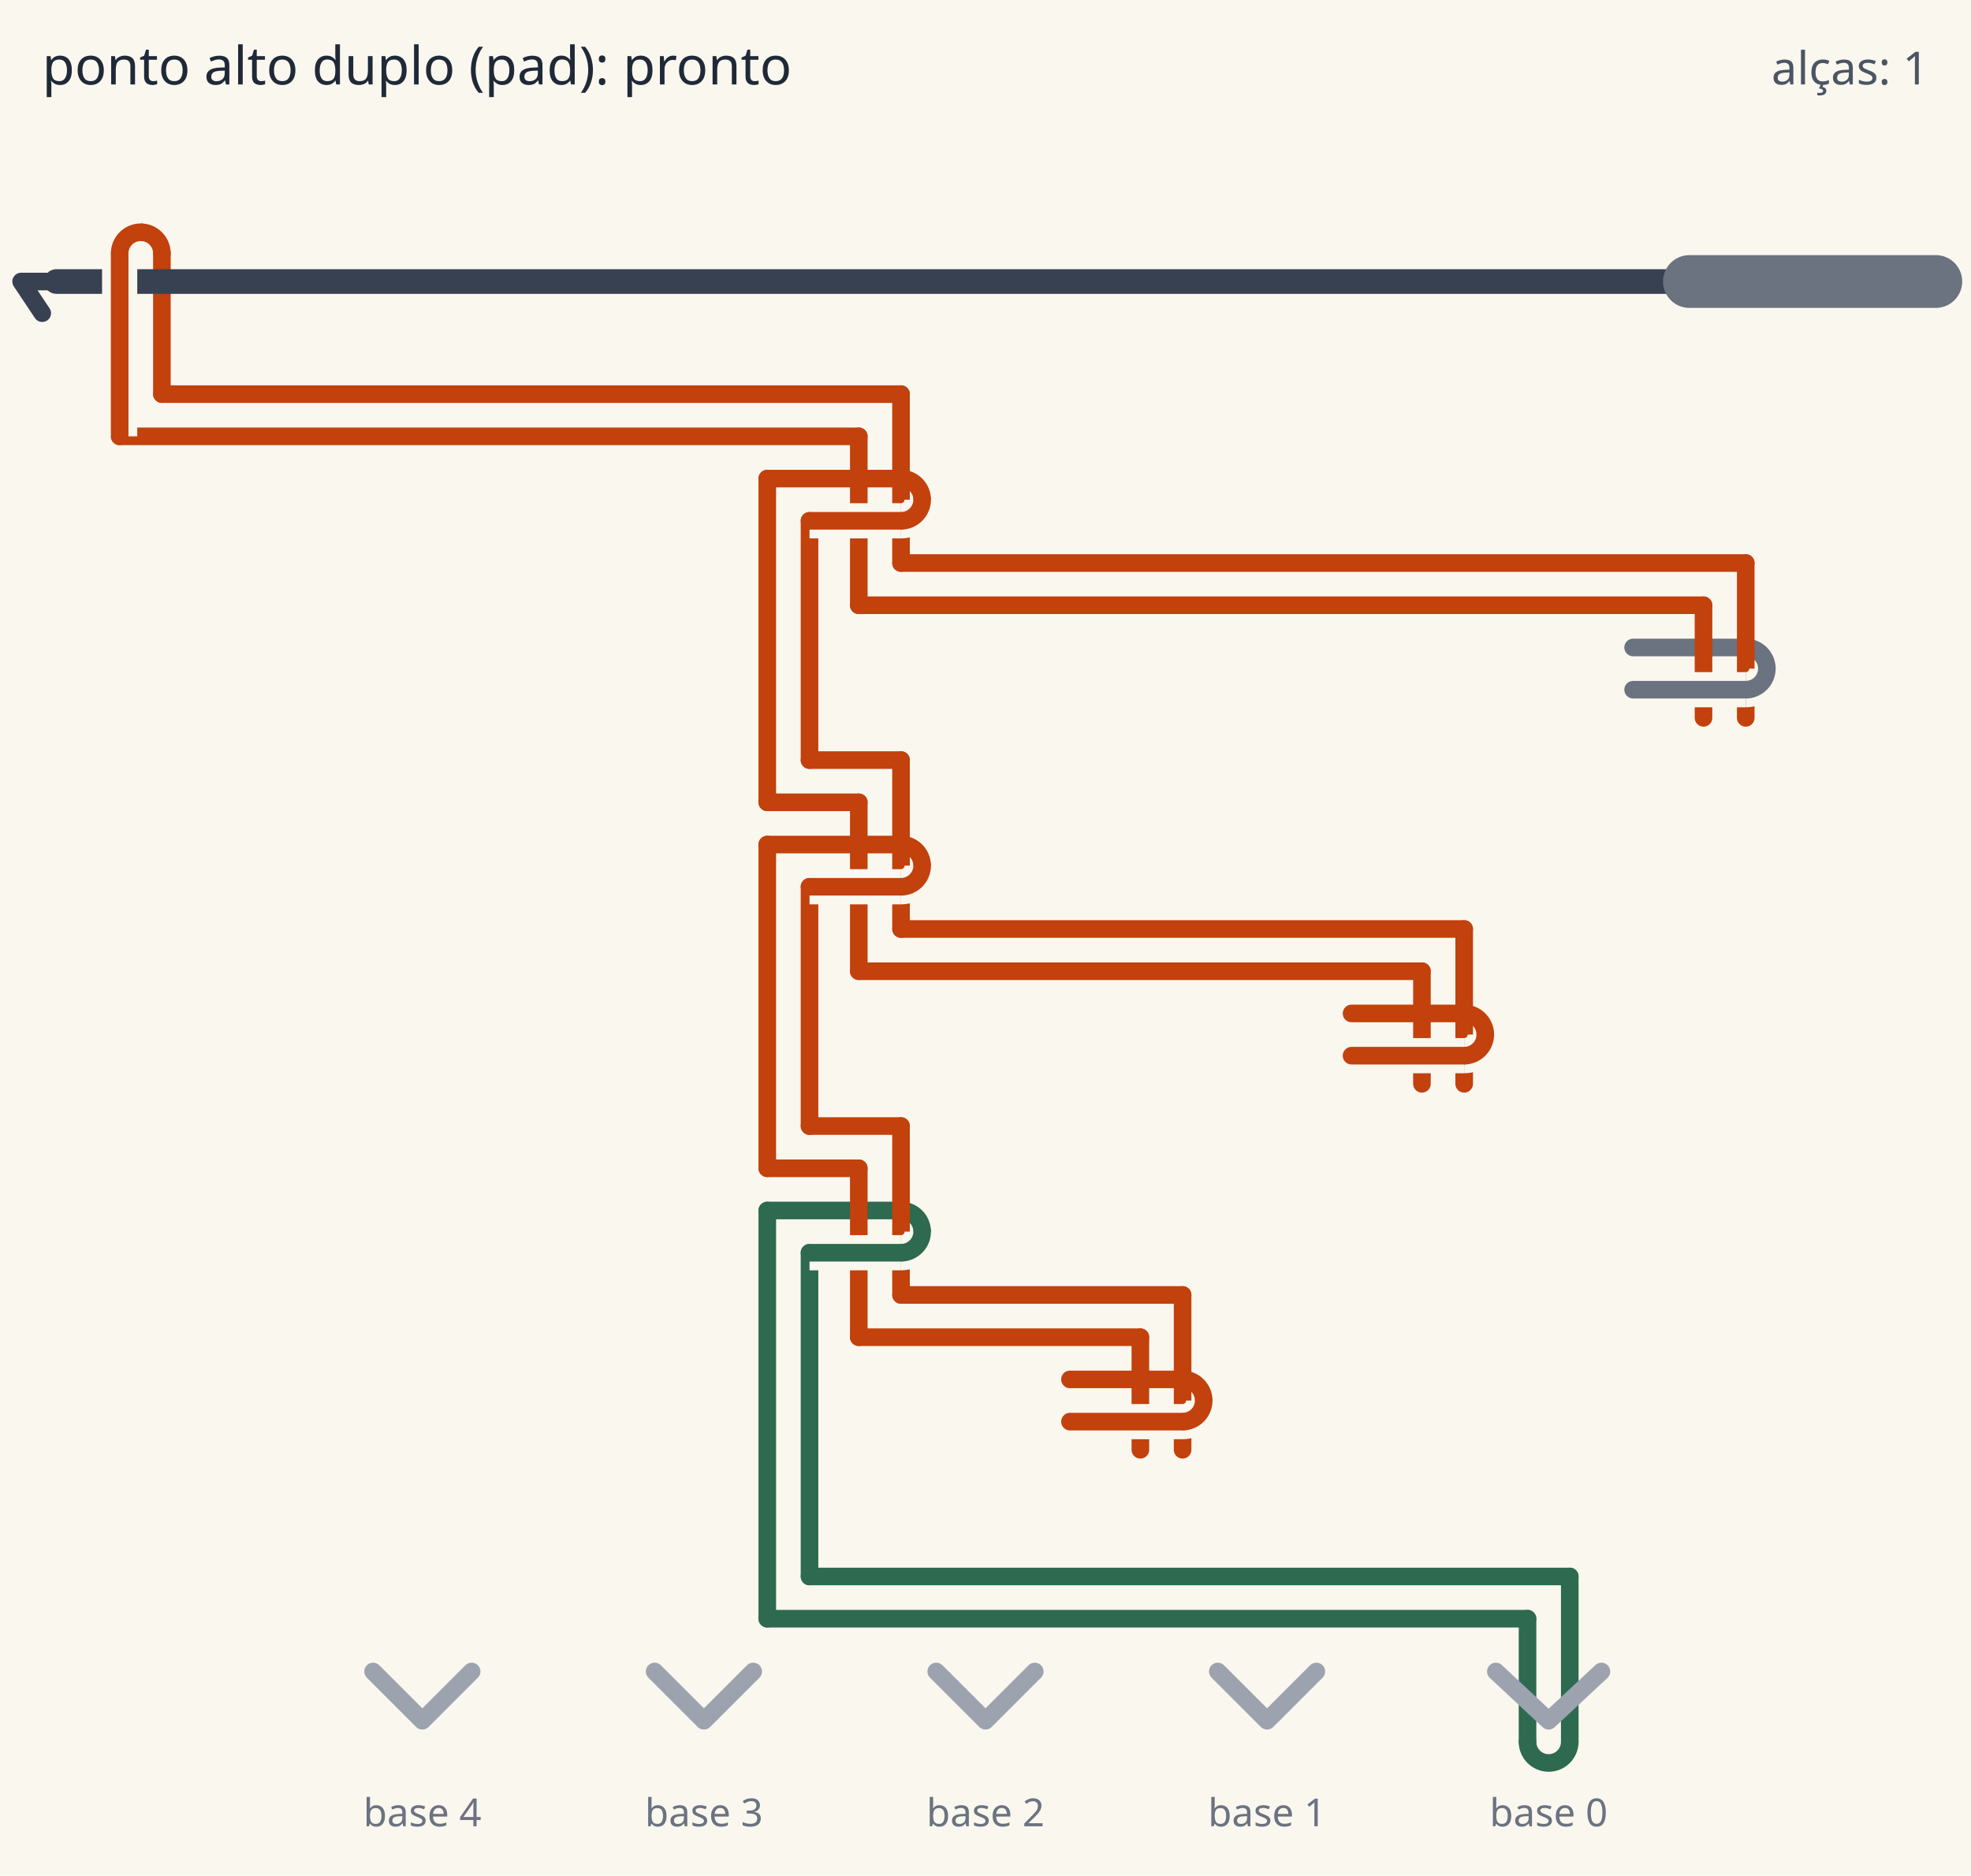
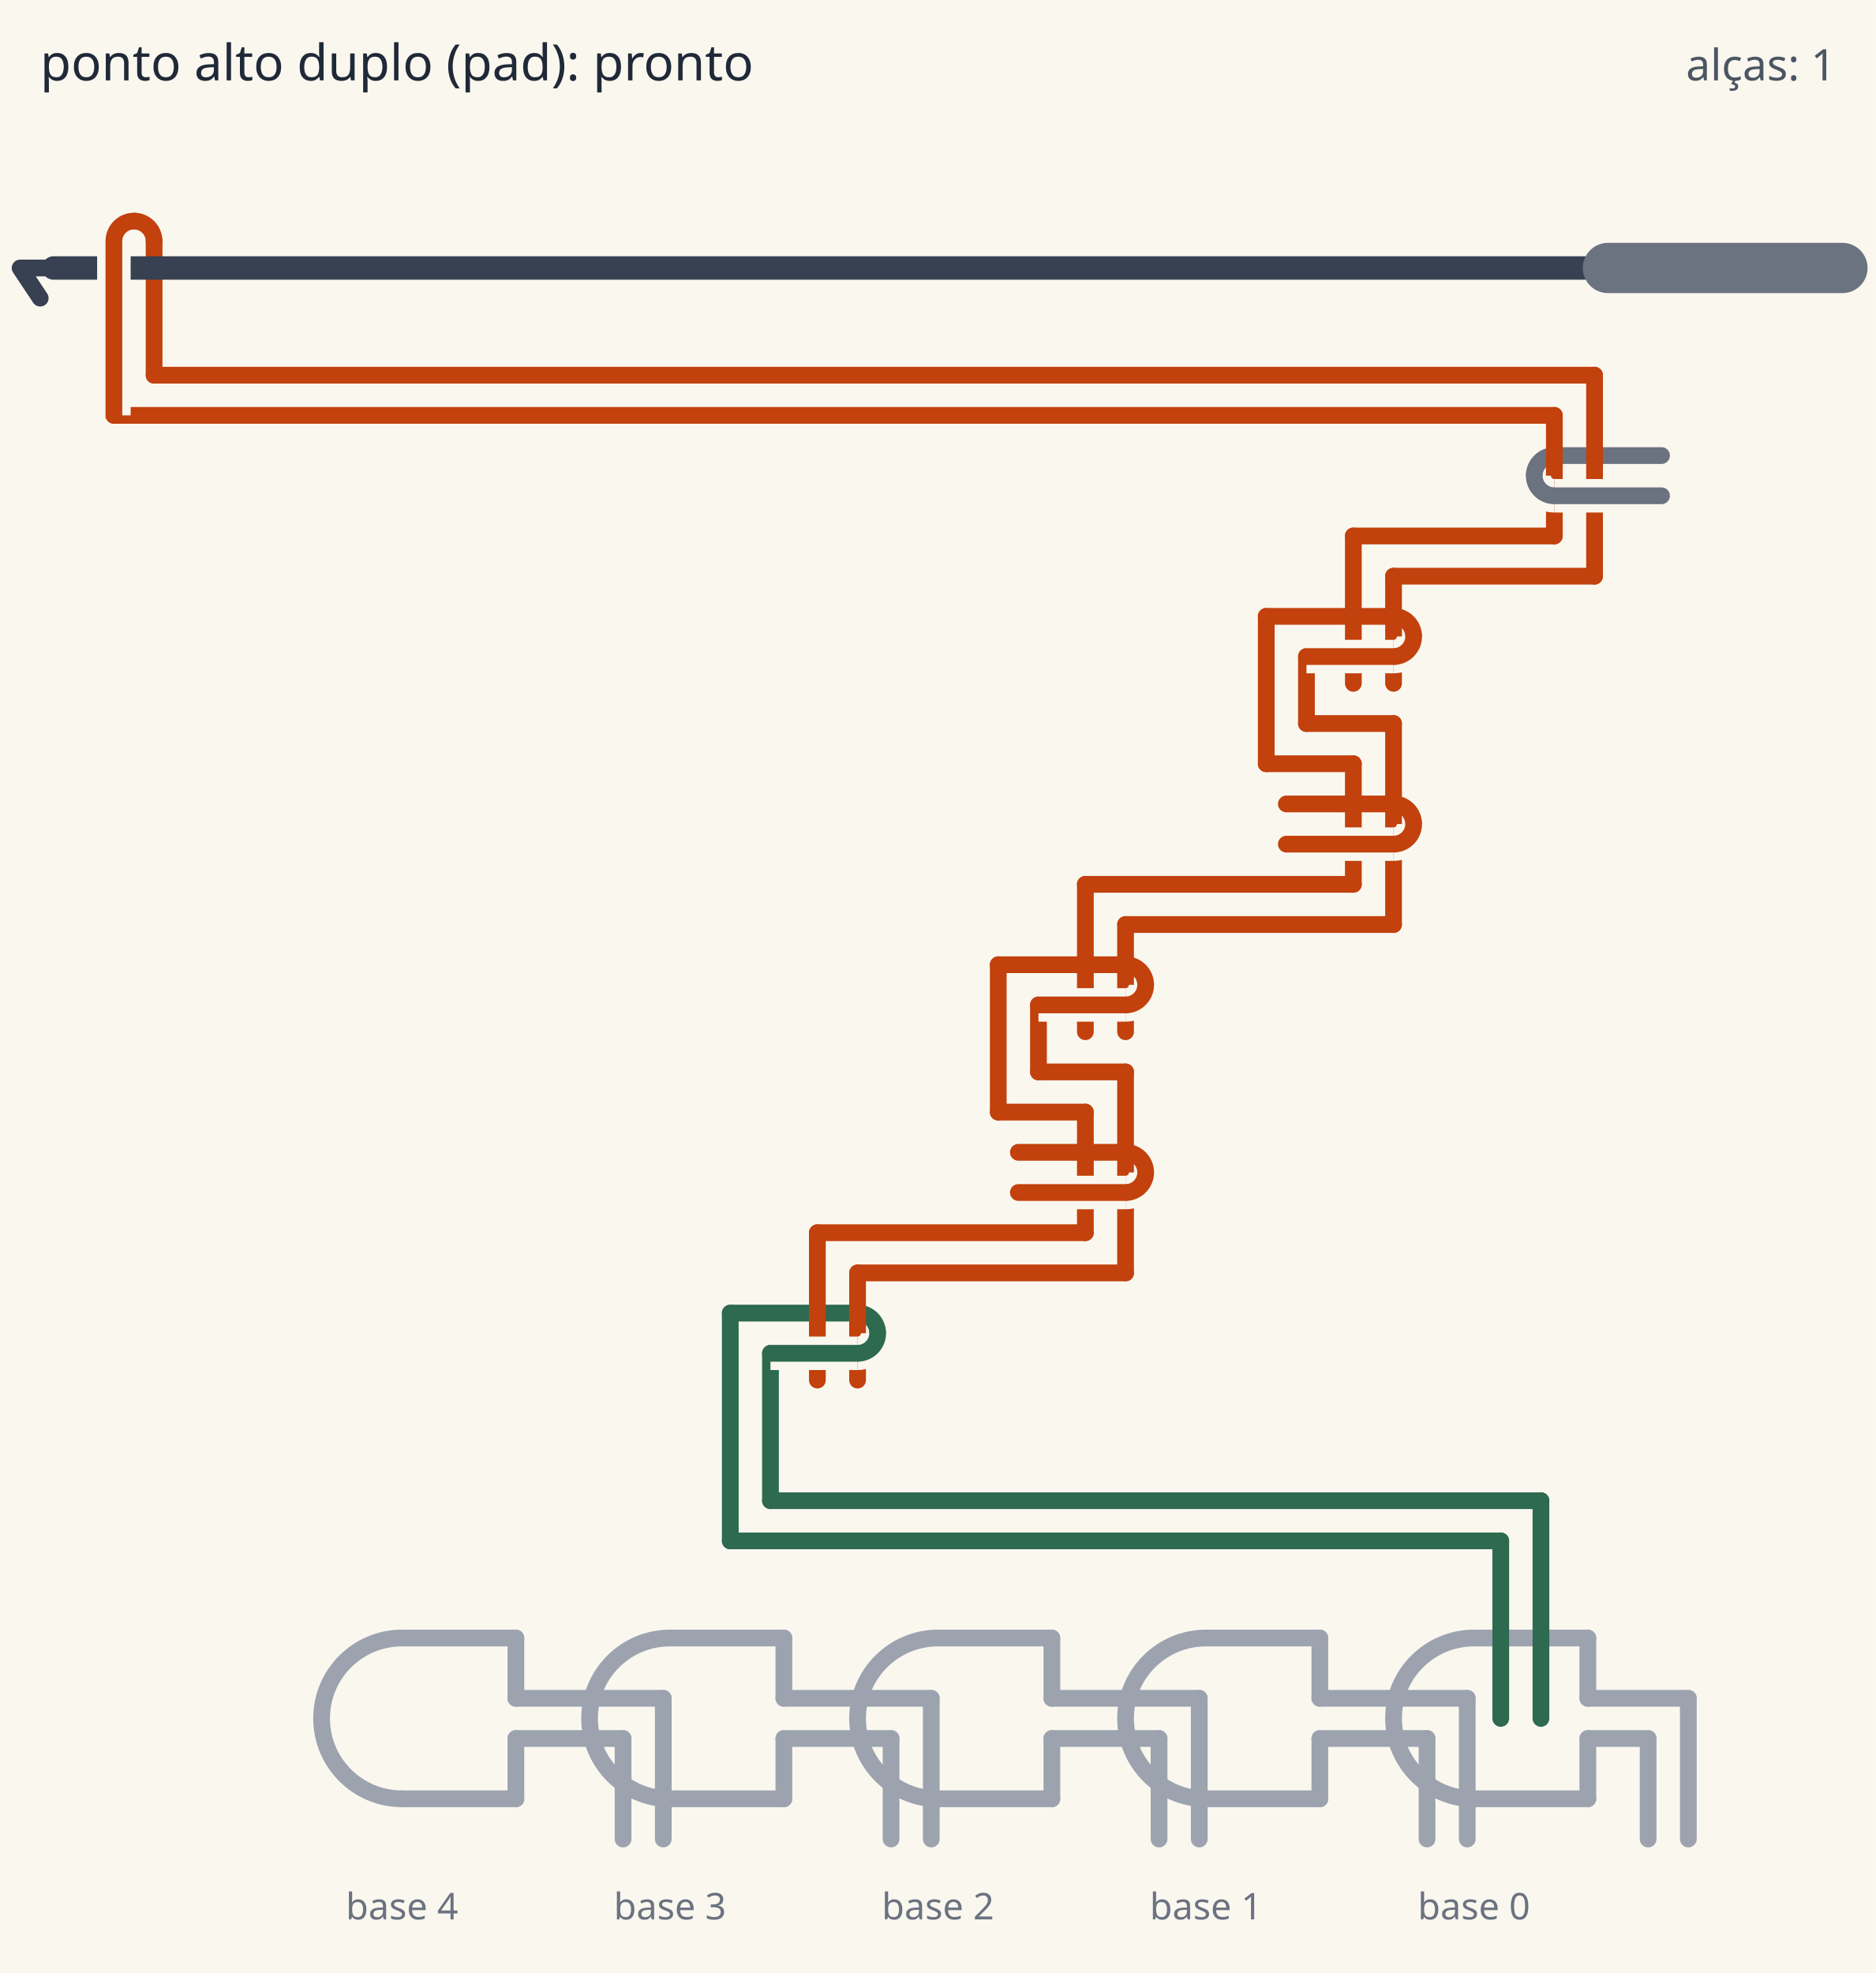
- <svg xmlns="http://www.w3.org/2000/svg" viewBox="0 0 560.0 533.0" width="560.0" height="533.0" font-family="sans-serif">
+ <svg xmlns="http://www.w3.org/2000/svg" viewBox="0 0 560.0 589.0" width="560.0" height="589.0" font-family="sans-serif">
  <rect width="100%" height="100%" fill="#faf7ef" />
  <text x="12" y="24" font-size="15" fill="#1f2937">ponto alto duplo (pad): pronto</text>
  <text x="548.0" y="24" font-size="13" text-anchor="end" fill="#4b5563">alças: 1</text>
-   <text x="440.0" y="519.0" font-size="11" text-anchor="middle" fill="#6b7280">base 0</text>
-   <text x="360.0" y="519.0" font-size="11" text-anchor="middle" fill="#6b7280">base 1</text>
-   <text x="280.0" y="519.0" font-size="11" text-anchor="middle" fill="#6b7280">base 2</text>
-   <text x="200.0" y="519.0" font-size="11" text-anchor="middle" fill="#6b7280">base 3</text>
-   <text x="120.0" y="519.0" font-size="11" text-anchor="middle" fill="#6b7280">base 4</text>
-   <path data-bend="0" data-side="back" d="M 496.0 184.0 A 6 6 0 0 1 502.0 190.0" fill="none" stroke="#6b7280" stroke-width="5" stroke-linecap="round" />
-   <line data-pair="0" data-side="back" data-seg="0" data-loop="0" data-kind="initial" data-on-hook="0" data-part="back" data-cx="496.0" data-cy="190.0" data-hx="483.0" data-hw="19.0" x1="496.0" y1="184.0" x2="464.0" y2="184.0" stroke="#6b7280" stroke-width="5" stroke-linecap="round" />
-   <path data-bend="1" data-side="back" d="M 416.0 288.0 A 6 6 0 0 1 422.0 294.0" fill="none" stroke="#c2410c" stroke-width="5" stroke-linecap="round" />
-   <line data-pair="1" data-side="back" data-seg="0" data-loop="1" data-kind="yo" data-on-hook="0" data-part="back" data-cx="416.0" data-cy="294.0" data-hx="403.0" data-hw="19.0" x1="416.0" y1="288.0" x2="384.0" y2="288.0" stroke="#c2410c" stroke-width="5" stroke-linecap="round" />
-   <path data-bend="2" data-side="back" d="M 336.0 392.0 A 6 6 0 0 1 342.0 398.0" fill="none" stroke="#c2410c" stroke-width="5" stroke-linecap="round" />
-   <line data-pair="2" data-side="back" data-seg="0" data-loop="2" data-kind="yo" data-on-hook="0" data-part="back" data-cx="336.0" data-cy="398.0" data-hx="323.0" data-hw="19.0" x1="336.0" y1="392.0" x2="304.0" y2="392.0" stroke="#c2410c" stroke-width="5" stroke-linecap="round" />
-   <path data-bend="3" data-side="back" d="M 256.0 344.0 A 6 6 0 0 1 262.0 350.0" fill="none" stroke="#2d6a4f" stroke-width="5" stroke-linecap="round" />
-   <line data-pair="3" data-side="back" data-seg="0" data-loop="3" data-kind="pulled" data-on-hook="0" data-part="back" data-cx="256.0" data-cy="350.0" data-hx="243.0" data-hw="19.0" x1="256.0" y1="344.0" x2="218.0" y2="344.0" stroke="#2d6a4f" stroke-width="5" stroke-linecap="round" />
-   <path data-bend="4" data-side="back" d="M 256.0 240.0 A 6 6 0 0 1 262.0 246.0" fill="none" stroke="#c2410c" stroke-width="5" stroke-linecap="round" />
-   <line data-pair="4" data-side="back" data-seg="0" data-loop="4" data-kind="yo" data-on-hook="0" data-part="back" data-cx="256.0" data-cy="246.0" data-hx="243.0" data-hw="19.0" x1="256.0" y1="240.0" x2="218.0" y2="240.0" stroke="#c2410c" stroke-width="5" stroke-linecap="round" />
-   <path data-bend="5" data-side="back" d="M 256.0 136.0 A 6 6 0 0 1 262.0 142.0" fill="none" stroke="#c2410c" stroke-width="5" stroke-linecap="round" />
-   <line data-pair="5" data-side="back" data-seg="0" data-loop="5" data-kind="yo" data-on-hook="0" data-part="back" data-cx="256.0" data-cy="142.0" data-hx="243.0" data-hw="19.0" x1="256.0" y1="136.0" x2="218.0" y2="136.0" stroke="#c2410c" stroke-width="5" stroke-linecap="round" />
+   <text x="440.0" y="573.0" font-size="11" text-anchor="middle" fill="#6b7280">base 0</text>
+   <text x="360.0" y="573.0" font-size="11" text-anchor="middle" fill="#6b7280">base 1</text>
+   <text x="280.0" y="573.0" font-size="11" text-anchor="middle" fill="#6b7280">base 2</text>
+   <text x="200.0" y="573.0" font-size="11" text-anchor="middle" fill="#6b7280">base 3</text>
+   <text x="120.0" y="573.0" font-size="11" text-anchor="middle" fill="#6b7280">base 4</text>
+   <path data-bend="0" data-side="back" d="M 464.0 136.0 A 6 6 0 0 0 458.0 142.0" fill="none" stroke="#6b7280" stroke-width="5" stroke-linecap="round" />
+   <line data-pair="0" data-side="back" data-seg="0" data-loop="0" data-kind="initial" data-on-hook="0" data-part="back" data-cx="464.0" data-cy="142.0" data-hx="477.0" data-hw="19.0" x1="464.0" y1="136.0" x2="496.0" y2="136.0" stroke="#6b7280" stroke-width="5" stroke-linecap="round" />
+   <path data-bend="1" data-side="back" d="M 416.0 240.0 A 6 6 0 0 1 422.0 246.0" fill="none" stroke="#c2410c" stroke-width="5" stroke-linecap="round" />
+   <line data-pair="1" data-side="back" data-seg="0" data-loop="1" data-kind="yo" data-on-hook="0" data-part="back" data-cx="416.0" data-cy="246.0" data-hx="403.0" data-hw="19.0" x1="416.0" y1="240.0" x2="384.0" y2="240.0" stroke="#c2410c" stroke-width="5" stroke-linecap="round" />
+   <path data-bend="2" data-side="back" d="M 336.0 344.0 A 6 6 0 0 1 342.0 350.0" fill="none" stroke="#c2410c" stroke-width="5" stroke-linecap="round" />
+   <line data-pair="2" data-side="back" data-seg="0" data-loop="2" data-kind="yo" data-on-hook="0" data-part="back" data-cx="336.0" data-cy="350.0" data-hx="323.0" data-hw="19.0" x1="336.0" y1="344.0" x2="304.0" y2="344.0" stroke="#c2410c" stroke-width="5" stroke-linecap="round" />
+   <path data-bend="3" data-side="back" d="M 256.0 392.0 A 6 6 0 0 1 262.0 398.0" fill="none" stroke="#2d6a4f" stroke-width="5" stroke-linecap="round" />
+   <line data-pair="3" data-side="back" data-seg="0" data-loop="3" data-kind="pulled" data-on-hook="0" data-part="back" data-cx="256.0" data-cy="398.0" data-hx="243.0" data-hw="19.0" x1="256.0" y1="392.0" x2="218.0" y2="392.0" stroke="#2d6a4f" stroke-width="5" stroke-linecap="round" />
+   <path data-bend="4" data-side="back" d="M 336.0 288.0 A 6 6 0 0 1 342.0 294.0" fill="none" stroke="#c2410c" stroke-width="5" stroke-linecap="round" />
+   <line data-pair="4" data-side="back" data-seg="0" data-loop="4" data-kind="yo" data-on-hook="0" data-part="back" data-cx="336.0" data-cy="294.0" data-hx="323.0" data-hw="19.0" x1="336.0" y1="288.0" x2="298.0" y2="288.0" stroke="#c2410c" stroke-width="5" stroke-linecap="round" />
+   <path data-bend="5" data-side="back" d="M 416.0 184.0 A 6 6 0 0 1 422.0 190.0" fill="none" stroke="#c2410c" stroke-width="5" stroke-linecap="round" />
+   <line data-pair="5" data-side="back" data-seg="0" data-loop="5" data-kind="yo" data-on-hook="0" data-part="back" data-cx="416.0" data-cy="190.0" data-hx="403.0" data-hw="19.0" x1="416.0" y1="184.0" x2="378.0" y2="184.0" stroke="#c2410c" stroke-width="5" stroke-linecap="round" />
  <path data-bend="6" data-side="back" d="M 46.0 72 A 6 6 0 0 0 40.0 66" fill="none" stroke="#c2410c" stroke-width="5" stroke-linecap="round" />
  <line data-pair="6" data-side="back" data-seg="0" data-strand="6" data-draw="3" data-loop="6" data-kind="yo" data-on-hook="1" data-part="back" data-cx="40.0" data-cy="80" x1="46.0" y1="72.0" x2="46.0" y2="112.0" stroke="#c2410c" stroke-width="5" stroke-linecap="round" />
  <line data-hook="1" x1="544.0" y1="80" x2="16.0" y2="80" stroke="#374151" stroke-width="7" stroke-linecap="round" />
  <line data-hook-handle="1" x1="550.0" y1="80" x2="480.0" y2="80" stroke="#6b7280" stroke-width="15" stroke-linecap="round" />
  <path data-hook-tip="1" d="M 18.0 80 L 6.0 80 L 12.0 89" fill="none" stroke="#374151" stroke-width="5" stroke-linecap="round" stroke-linejoin="round" />
-   <line data-pair="3" data-side="back" data-seg="1" data-leg="3" data-base="0" x1="218.0" y1="344.0" x2="218.0" y2="460.0" stroke="#2d6a4f" stroke-width="5" stroke-linecap="round" />
-   <line data-pair="3" data-side="back" data-seg="2" data-leg="3" data-base="0" x1="218.0" y1="460.0" x2="434.0" y2="460.0" stroke="#2d6a4f" stroke-width="5" stroke-linecap="round" />
-   <line data-pair="3" data-side="back" data-seg="3" data-leg="3" data-base="0" x1="434.0" y1="460.0" x2="434.0" y2="495.0" stroke="#2d6a4f" stroke-width="5" stroke-linecap="round" />
-   <line data-pair="3" data-side="front" data-seg="1" data-leg="3" data-base="0" x1="230.0" y1="356.0" x2="230.0" y2="448.0" stroke="#2d6a4f" stroke-width="5" stroke-linecap="round" />
-   <line data-pair="3" data-side="front" data-seg="2" data-leg="3" data-base="0" x1="230.0" y1="448.0" x2="446.0" y2="448.0" stroke="#2d6a4f" stroke-width="5" stroke-linecap="round" />
-   <line data-pair="3" data-side="front" data-seg="3" data-leg="3" data-base="0" x1="446.0" y1="448.0" x2="446.0" y2="495.0" stroke="#2d6a4f" stroke-width="5" stroke-linecap="round" />
-   <line data-pair="4" data-side="back" data-seg="1" data-strand="4" data-draw="1" x1="218.0" y1="240.0" x2="218.0" y2="332.0" stroke="#c2410c" stroke-width="5" stroke-linecap="round" />
-   <line data-pair="4" data-side="back" data-seg="2" data-strand="4" data-draw="1" x1="218.0" y1="332.0" x2="244.0" y2="332.0" stroke="#c2410c" stroke-width="5" stroke-linecap="round" />
-   <line data-pair="4" data-side="back" data-seg="3" data-strand="4" data-draw="1" data-through="3" x1="244.0" y1="332.0" x2="244.0" y2="380.0" stroke="#c2410c" stroke-width="5" stroke-linecap="round" />
-   <line data-pair="4" data-side="back" data-seg="4" data-strand="4" data-draw="1" x1="244.0" y1="380.0" x2="324.0" y2="380.0" stroke="#c2410c" stroke-width="5" stroke-linecap="round" />
-   <line data-pair="4" data-side="back" data-seg="5" data-strand="4" data-draw="1" data-through="2" x1="324.0" y1="380.0" x2="324.0" y2="412.0" stroke="#c2410c" stroke-width="5" stroke-linecap="round" />
-   <line data-pair="4" data-side="front" data-seg="1" data-strand="4" data-draw="1" x1="230.0" y1="252.0" x2="230.0" y2="320.0" stroke="#c2410c" stroke-width="5" stroke-linecap="round" />
-   <line data-pair="4" data-side="front" data-seg="2" data-strand="4" data-draw="1" x1="230.0" y1="320.0" x2="256.0" y2="320.0" stroke="#c2410c" stroke-width="5" stroke-linecap="round" />
-   <line data-pair="4" data-side="front" data-seg="3" data-strand="4" data-draw="1" data-through="3" x1="256.0" y1="320.0" x2="256.0" y2="368.0" stroke="#c2410c" stroke-width="5" stroke-linecap="round" />
-   <line data-pair="4" data-side="front" data-seg="4" data-strand="4" data-draw="1" x1="256.0" y1="368.0" x2="336.0" y2="368.0" stroke="#c2410c" stroke-width="5" stroke-linecap="round" />
-   <line data-pair="4" data-side="front" data-seg="5" data-strand="4" data-draw="1" data-through="2" x1="336.0" y1="368.0" x2="336.0" y2="412.0" stroke="#c2410c" stroke-width="5" stroke-linecap="round" />
-   <line data-pair="5" data-side="back" data-seg="1" data-strand="5" data-draw="2" x1="218.0" y1="136.0" x2="218.0" y2="228.0" stroke="#c2410c" stroke-width="5" stroke-linecap="round" />
-   <line data-pair="5" data-side="back" data-seg="2" data-strand="5" data-draw="2" x1="218.0" y1="228.0" x2="244.0" y2="228.0" stroke="#c2410c" stroke-width="5" stroke-linecap="round" />
-   <line data-pair="5" data-side="back" data-seg="3" data-strand="5" data-draw="2" data-through="4" x1="244.0" y1="228.0" x2="244.0" y2="276.0" stroke="#c2410c" stroke-width="5" stroke-linecap="round" />
-   <line data-pair="5" data-side="back" data-seg="4" data-strand="5" data-draw="2" x1="244.0" y1="276.0" x2="404.0" y2="276.0" stroke="#c2410c" stroke-width="5" stroke-linecap="round" />
-   <line data-pair="5" data-side="back" data-seg="5" data-strand="5" data-draw="2" data-through="1" x1="404.0" y1="276.0" x2="404.0" y2="308.0" stroke="#c2410c" stroke-width="5" stroke-linecap="round" />
-   <line data-pair="5" data-side="front" data-seg="1" data-strand="5" data-draw="2" x1="230.0" y1="148.0" x2="230.0" y2="216.0" stroke="#c2410c" stroke-width="5" stroke-linecap="round" />
-   <line data-pair="5" data-side="front" data-seg="2" data-strand="5" data-draw="2" x1="230.0" y1="216.0" x2="256.0" y2="216.0" stroke="#c2410c" stroke-width="5" stroke-linecap="round" />
-   <line data-pair="5" data-side="front" data-seg="3" data-strand="5" data-draw="2" data-through="4" x1="256.0" y1="216.0" x2="256.0" y2="264.0" stroke="#c2410c" stroke-width="5" stroke-linecap="round" />
-   <line data-pair="5" data-side="front" data-seg="4" data-strand="5" data-draw="2" x1="256.0" y1="264.0" x2="416.0" y2="264.0" stroke="#c2410c" stroke-width="5" stroke-linecap="round" />
-   <line data-pair="5" data-side="front" data-seg="5" data-strand="5" data-draw="2" data-through="1" x1="416.0" y1="264.0" x2="416.0" y2="308.0" stroke="#c2410c" stroke-width="5" stroke-linecap="round" />
-   <line data-pair="6" data-side="back" data-seg="1" data-strand="6" data-draw="3" x1="46.0" y1="112.0" x2="256.0" y2="112.0" stroke="#c2410c" stroke-width="5" stroke-linecap="round" />
-   <line data-pair="6" data-side="back" data-seg="2" data-strand="6" data-draw="3" data-through="5" x1="256.0" y1="112.0" x2="256.0" y2="160.0" stroke="#c2410c" stroke-width="5" stroke-linecap="round" />
-   <line data-pair="6" data-side="back" data-seg="3" data-strand="6" data-draw="3" x1="256.0" y1="160.0" x2="496.0" y2="160.0" stroke="#c2410c" stroke-width="5" stroke-linecap="round" />
-   <line data-pair="6" data-side="back" data-seg="4" data-strand="6" data-draw="3" data-through="0" x1="496.0" y1="160.0" x2="496.0" y2="204.0" stroke="#c2410c" stroke-width="5" stroke-linecap="round" />
-   <line data-pair="6" data-side="front" data-seg="1" data-strand="6" data-draw="3" x1="34.0" y1="124.0" x2="244.0" y2="124.0" stroke="#c2410c" stroke-width="5" stroke-linecap="round" />
-   <line data-pair="6" data-side="front" data-seg="2" data-strand="6" data-draw="3" data-through="5" x1="244.0" y1="124.0" x2="244.0" y2="172.0" stroke="#c2410c" stroke-width="5" stroke-linecap="round" />
-   <line data-pair="6" data-side="front" data-seg="3" data-strand="6" data-draw="3" x1="244.0" y1="172.0" x2="484.0" y2="172.0" stroke="#c2410c" stroke-width="5" stroke-linecap="round" />
-   <line data-pair="6" data-side="front" data-seg="4" data-strand="6" data-draw="3" data-through="0" x1="484.0" y1="172.0" x2="484.0" y2="204.0" stroke="#c2410c" stroke-width="5" stroke-linecap="round" />
-   <path data-leg-curve="3" data-base="0" d="M 446.0 495.0 A 6 6 0 0 1 434.0 495.0" fill="none" stroke="#2d6a4f" stroke-width="5" stroke-linecap="round" />
-   <path data-base-top="0" data-cx="440.0" data-hw="15.0" d="M 425.0 475.0 L 440.0 489.0 L 455.0 475.0" fill="none" stroke="#9ca3af" stroke-width="5" stroke-linecap="round" stroke-linejoin="round" />
-   <path data-base-top="1" data-cx="360.0" data-hw="14.0" d="M 346.0 475.0 L 360.0 489.0 L 374.0 475.0" fill="none" stroke="#9ca3af" stroke-width="5" stroke-linecap="round" stroke-linejoin="round" />
-   <path data-base-top="2" data-cx="280.0" data-hw="14.0" d="M 266.0 475.0 L 280.0 489.0 L 294.0 475.0" fill="none" stroke="#9ca3af" stroke-width="5" stroke-linecap="round" stroke-linejoin="round" />
-   <path data-base-top="3" data-cx="200.0" data-hw="14.0" d="M 186.0 475.0 L 200.0 489.0 L 214.0 475.0" fill="none" stroke="#9ca3af" stroke-width="5" stroke-linecap="round" stroke-linejoin="round" />
-   <path data-base-top="4" data-cx="120.0" data-hw="14.0" d="M 106.0 475.0 L 120.0 489.0 L 134.0 475.0" fill="none" stroke="#9ca3af" stroke-width="5" stroke-linecap="round" stroke-linejoin="round" />
-   <path d="M 502.0 190.0 A 6 6 0 0 1 496.0 196.0" stroke="#faf7ef" stroke-width="10" stroke-linecap="butt" fill="none" />
-   <path data-bend="0" data-side="front" d="M 502.0 190.0 A 6 6 0 0 1 496.0 196.0" fill="none" stroke="#6b7280" stroke-width="5" stroke-linecap="round" />
-   <line x1="496.0" y1="196.0" x2="464.0" y2="196.0" stroke="#faf7ef" stroke-width="10" stroke-linecap="butt" fill="none" />
-   <line data-pair="0" data-side="front" data-seg="0" data-loop="0" data-kind="initial" data-on-hook="0" data-part="front" data-cx="496.0" data-cy="190.0" data-hx="483.0" data-hw="19.0" x1="496.0" y1="196.0" x2="464.0" y2="196.0" stroke="#6b7280" stroke-width="5" stroke-linecap="round" />
-   <path d="M 422.0 294.0 A 6 6 0 0 1 416.0 300.0" stroke="#faf7ef" stroke-width="10" stroke-linecap="butt" fill="none" />
-   <path data-bend="1" data-side="front" d="M 422.0 294.0 A 6 6 0 0 1 416.0 300.0" fill="none" stroke="#c2410c" stroke-width="5" stroke-linecap="round" />
-   <line x1="416.0" y1="300.0" x2="384.0" y2="300.0" stroke="#faf7ef" stroke-width="10" stroke-linecap="butt" fill="none" />
-   <line data-pair="1" data-side="front" data-seg="0" data-loop="1" data-kind="yo" data-on-hook="0" data-part="front" data-cx="416.0" data-cy="294.0" data-hx="403.0" data-hw="19.0" x1="416.0" y1="300.0" x2="384.0" y2="300.0" stroke="#c2410c" stroke-width="5" stroke-linecap="round" />
-   <path d="M 342.0 398.0 A 6 6 0 0 1 336.0 404.0" stroke="#faf7ef" stroke-width="10" stroke-linecap="butt" fill="none" />
-   <path data-bend="2" data-side="front" d="M 342.0 398.0 A 6 6 0 0 1 336.0 404.0" fill="none" stroke="#c2410c" stroke-width="5" stroke-linecap="round" />
-   <line x1="336.0" y1="404.0" x2="304.0" y2="404.0" stroke="#faf7ef" stroke-width="10" stroke-linecap="butt" fill="none" />
-   <line data-pair="2" data-side="front" data-seg="0" data-loop="2" data-kind="yo" data-on-hook="0" data-part="front" data-cx="336.0" data-cy="398.0" data-hx="323.0" data-hw="19.0" x1="336.0" y1="404.0" x2="304.0" y2="404.0" stroke="#c2410c" stroke-width="5" stroke-linecap="round" />
-   <path d="M 262.0 350.0 A 6 6 0 0 1 256.0 356.0" stroke="#faf7ef" stroke-width="10" stroke-linecap="butt" fill="none" />
-   <path data-bend="3" data-side="front" d="M 262.0 350.0 A 6 6 0 0 1 256.0 356.0" fill="none" stroke="#2d6a4f" stroke-width="5" stroke-linecap="round" />
-   <line x1="256.0" y1="356.0" x2="230.0" y2="356.0" stroke="#faf7ef" stroke-width="10" stroke-linecap="butt" fill="none" />
-   <line data-pair="3" data-side="front" data-seg="0" data-loop="3" data-kind="pulled" data-on-hook="0" data-part="front" data-cx="256.0" data-cy="350.0" data-hx="243.0" data-hw="19.0" x1="256.0" y1="356.0" x2="230.0" y2="356.0" stroke="#2d6a4f" stroke-width="5" stroke-linecap="round" />
-   <path d="M 262.0 246.0 A 6 6 0 0 1 256.0 252.0" stroke="#faf7ef" stroke-width="10" stroke-linecap="butt" fill="none" />
-   <path data-bend="4" data-side="front" d="M 262.0 246.0 A 6 6 0 0 1 256.0 252.0" fill="none" stroke="#c2410c" stroke-width="5" stroke-linecap="round" />
-   <line x1="256.0" y1="252.0" x2="230.0" y2="252.0" stroke="#faf7ef" stroke-width="10" stroke-linecap="butt" fill="none" />
-   <line data-pair="4" data-side="front" data-seg="0" data-loop="4" data-kind="yo" data-on-hook="0" data-part="front" data-cx="256.0" data-cy="246.0" data-hx="243.0" data-hw="19.0" x1="256.0" y1="252.0" x2="230.0" y2="252.0" stroke="#c2410c" stroke-width="5" stroke-linecap="round" />
-   <path d="M 262.0 142.0 A 6 6 0 0 1 256.0 148.0" stroke="#faf7ef" stroke-width="10" stroke-linecap="butt" fill="none" />
-   <path data-bend="5" data-side="front" d="M 262.0 142.0 A 6 6 0 0 1 256.0 148.0" fill="none" stroke="#c2410c" stroke-width="5" stroke-linecap="round" />
-   <line x1="256.0" y1="148.0" x2="230.0" y2="148.0" stroke="#faf7ef" stroke-width="10" stroke-linecap="butt" fill="none" />
-   <line data-pair="5" data-side="front" data-seg="0" data-loop="5" data-kind="yo" data-on-hook="0" data-part="front" data-cx="256.0" data-cy="142.0" data-hx="243.0" data-hw="19.0" x1="256.0" y1="148.0" x2="230.0" y2="148.0" stroke="#c2410c" stroke-width="5" stroke-linecap="round" />
+   <path data-base-top="0" data-cx="440.0" data-cy="513.0" data-hx="445.0" data-hw="21.0" d="M 440.0 489.0 A 24 24 0 0 0 440.0 537.0" fill="none" stroke="#9ca3af" stroke-width="5" stroke-linecap="round" />
+   <path data-base-top="1" data-cx="360.0" data-cy="513.0" data-hx="365.0" data-hw="21.0" d="M 360.0 489.0 A 24 24 0 0 0 360.0 537.0" fill="none" stroke="#9ca3af" stroke-width="5" stroke-linecap="round" />
+   <path data-base-top="2" data-cx="280.0" data-cy="513.0" data-hx="285.0" data-hw="21.0" d="M 280.0 489.0 A 24 24 0 0 0 280.0 537.0" fill="none" stroke="#9ca3af" stroke-width="5" stroke-linecap="round" />
+   <path data-base-top="3" data-cx="200.0" data-cy="513.0" data-hx="205.0" data-hw="21.0" d="M 200.0 489.0 A 24 24 0 0 0 200.0 537.0" fill="none" stroke="#9ca3af" stroke-width="5" stroke-linecap="round" />
+   <path data-base-top="4" data-cx="120.0" data-cy="513.0" data-hx="125.0" data-hw="21.0" d="M 120.0 489.0 A 24 24 0 0 0 120.0 537.0" fill="none" stroke="#9ca3af" stroke-width="5" stroke-linecap="round" />
+   <line data-base-line="0" data-seg="0" x1="440.0" y1="489.0" x2="474.0" y2="489.0" stroke="#9ca3af" stroke-width="5" stroke-linecap="round" />
+   <line data-base-line="0" data-seg="1" x1="474.0" y1="489.0" x2="474.0" y2="507.0" stroke="#9ca3af" stroke-width="5" stroke-linecap="round" />
+   <line data-base-line="0" data-seg="2" x1="474.0" y1="507.0" x2="504.0" y2="507.0" stroke="#9ca3af" stroke-width="5" stroke-linecap="round" />
+   <line data-base-line="0" data-seg="3" x1="504.0" y1="507.0" x2="504.0" y2="549.0" stroke="#9ca3af" stroke-width="5" stroke-linecap="round" />
+   <line data-base-line="0" data-seg="4" x1="440.0" y1="537.0" x2="474.0" y2="537.0" stroke="#9ca3af" stroke-width="5" stroke-linecap="round" />
+   <line data-base-line="0" data-seg="5" x1="474.0" y1="537.0" x2="474.0" y2="519.0" stroke="#9ca3af" stroke-width="5" stroke-linecap="round" />
+   <line data-base-line="0" data-seg="6" x1="474.0" y1="519.0" x2="492.0" y2="519.0" stroke="#9ca3af" stroke-width="5" stroke-linecap="round" />
+   <line data-base-line="0" data-seg="7" x1="492.0" y1="519.0" x2="492.0" y2="549.0" stroke="#9ca3af" stroke-width="5" stroke-linecap="round" />
+   <line data-base-line="1" data-seg="0" x1="360.0" y1="489.0" x2="394.0" y2="489.0" stroke="#9ca3af" stroke-width="5" stroke-linecap="round" />
+   <line data-base-line="1" data-seg="1" x1="394.0" y1="489.0" x2="394.0" y2="507.0" stroke="#9ca3af" stroke-width="5" stroke-linecap="round" />
+   <line data-base-line="1" data-seg="2" x1="394.0" y1="507.0" x2="438.0" y2="507.0" stroke="#9ca3af" stroke-width="5" stroke-linecap="round" />
+   <line data-base-line="1" data-seg="3" x1="438.0" y1="507.0" x2="438.0" y2="549.0" stroke="#9ca3af" stroke-width="5" stroke-linecap="round" />
+   <line data-base-line="1" data-seg="4" x1="360.0" y1="537.0" x2="394.0" y2="537.0" stroke="#9ca3af" stroke-width="5" stroke-linecap="round" />
+   <line data-base-line="1" data-seg="5" x1="394.0" y1="537.0" x2="394.0" y2="519.0" stroke="#9ca3af" stroke-width="5" stroke-linecap="round" />
+   <line data-base-line="1" data-seg="6" x1="394.0" y1="519.0" x2="426.0" y2="519.0" stroke="#9ca3af" stroke-width="5" stroke-linecap="round" />
+   <line data-base-line="1" data-seg="7" x1="426.0" y1="519.0" x2="426.0" y2="549.0" stroke="#9ca3af" stroke-width="5" stroke-linecap="round" />
+   <line data-base-line="2" data-seg="0" x1="280.0" y1="489.0" x2="314.0" y2="489.0" stroke="#9ca3af" stroke-width="5" stroke-linecap="round" />
+   <line data-base-line="2" data-seg="1" x1="314.0" y1="489.0" x2="314.0" y2="507.0" stroke="#9ca3af" stroke-width="5" stroke-linecap="round" />
+   <line data-base-line="2" data-seg="2" x1="314.0" y1="507.0" x2="358.0" y2="507.0" stroke="#9ca3af" stroke-width="5" stroke-linecap="round" />
+   <line data-base-line="2" data-seg="3" x1="358.0" y1="507.0" x2="358.0" y2="549.0" stroke="#9ca3af" stroke-width="5" stroke-linecap="round" />
+   <line data-base-line="2" data-seg="4" x1="280.0" y1="537.0" x2="314.0" y2="537.0" stroke="#9ca3af" stroke-width="5" stroke-linecap="round" />
+   <line data-base-line="2" data-seg="5" x1="314.0" y1="537.0" x2="314.0" y2="519.0" stroke="#9ca3af" stroke-width="5" stroke-linecap="round" />
+   <line data-base-line="2" data-seg="6" x1="314.0" y1="519.0" x2="346.0" y2="519.0" stroke="#9ca3af" stroke-width="5" stroke-linecap="round" />
+   <line data-base-line="2" data-seg="7" x1="346.0" y1="519.0" x2="346.0" y2="549.0" stroke="#9ca3af" stroke-width="5" stroke-linecap="round" />
+   <line data-base-line="3" data-seg="0" x1="200.0" y1="489.0" x2="234.0" y2="489.0" stroke="#9ca3af" stroke-width="5" stroke-linecap="round" />
+   <line data-base-line="3" data-seg="1" x1="234.0" y1="489.0" x2="234.0" y2="507.0" stroke="#9ca3af" stroke-width="5" stroke-linecap="round" />
+   <line data-base-line="3" data-seg="2" x1="234.0" y1="507.0" x2="278.0" y2="507.0" stroke="#9ca3af" stroke-width="5" stroke-linecap="round" />
+   <line data-base-line="3" data-seg="3" x1="278.0" y1="507.0" x2="278.0" y2="549.0" stroke="#9ca3af" stroke-width="5" stroke-linecap="round" />
+   <line data-base-line="3" data-seg="4" x1="200.0" y1="537.0" x2="234.0" y2="537.0" stroke="#9ca3af" stroke-width="5" stroke-linecap="round" />
+   <line data-base-line="3" data-seg="5" x1="234.0" y1="537.0" x2="234.0" y2="519.0" stroke="#9ca3af" stroke-width="5" stroke-linecap="round" />
+   <line data-base-line="3" data-seg="6" x1="234.0" y1="519.0" x2="266.0" y2="519.0" stroke="#9ca3af" stroke-width="5" stroke-linecap="round" />
+   <line data-base-line="3" data-seg="7" x1="266.0" y1="519.0" x2="266.0" y2="549.0" stroke="#9ca3af" stroke-width="5" stroke-linecap="round" />
+   <line data-base-line="4" data-seg="0" x1="120.0" y1="489.0" x2="154.0" y2="489.0" stroke="#9ca3af" stroke-width="5" stroke-linecap="round" />
+   <line data-base-line="4" data-seg="1" x1="154.0" y1="489.0" x2="154.0" y2="507.0" stroke="#9ca3af" stroke-width="5" stroke-linecap="round" />
+   <line data-base-line="4" data-seg="2" x1="154.0" y1="507.0" x2="198.0" y2="507.0" stroke="#9ca3af" stroke-width="5" stroke-linecap="round" />
+   <line data-base-line="4" data-seg="3" x1="198.0" y1="507.0" x2="198.0" y2="549.0" stroke="#9ca3af" stroke-width="5" stroke-linecap="round" />
+   <line data-base-line="4" data-seg="4" x1="120.0" y1="537.0" x2="154.0" y2="537.0" stroke="#9ca3af" stroke-width="5" stroke-linecap="round" />
+   <line data-base-line="4" data-seg="5" x1="154.0" y1="537.0" x2="154.0" y2="519.0" stroke="#9ca3af" stroke-width="5" stroke-linecap="round" />
+   <line data-base-line="4" data-seg="6" x1="154.0" y1="519.0" x2="186.0" y2="519.0" stroke="#9ca3af" stroke-width="5" stroke-linecap="round" />
+   <line data-base-line="4" data-seg="7" x1="186.0" y1="519.0" x2="186.0" y2="549.0" stroke="#9ca3af" stroke-width="5" stroke-linecap="round" />
+   <line data-pair="3" data-side="back" data-seg="1" data-leg="3" data-base="0" x1="218.0" y1="392.0" x2="218.0" y2="460.0" stroke="#2d6a4f" stroke-width="5" stroke-linecap="round" />
+   <line data-pair="3" data-side="back" data-seg="2" data-leg="3" data-base="0" x1="218.0" y1="460.0" x2="448.0" y2="460.0" stroke="#2d6a4f" stroke-width="5" stroke-linecap="round" />
+   <line data-pair="3" data-side="back" data-seg="3" data-leg="3" data-base="0" x1="448.0" y1="460.0" x2="448.0" y2="513.0" stroke="#2d6a4f" stroke-width="5" stroke-linecap="round" />
+   <line data-pair="3" data-side="front" data-seg="1" data-leg="3" data-base="0" x1="230.0" y1="404.0" x2="230.0" y2="448.0" stroke="#2d6a4f" stroke-width="5" stroke-linecap="round" />
+   <line data-pair="3" data-side="front" data-seg="2" data-leg="3" data-base="0" x1="230.0" y1="448.0" x2="460.0" y2="448.0" stroke="#2d6a4f" stroke-width="5" stroke-linecap="round" />
+   <line data-pair="3" data-side="front" data-seg="3" data-leg="3" data-base="0" x1="460.0" y1="448.0" x2="460.0" y2="513.0" stroke="#2d6a4f" stroke-width="5" stroke-linecap="round" />
+   <line data-pair="4" data-side="back" data-seg="1" data-strand="4" data-draw="1" x1="298.0" y1="288.0" x2="298.0" y2="332.0" stroke="#c2410c" stroke-width="5" stroke-linecap="round" />
+   <line data-pair="4" data-side="back" data-seg="2" data-strand="4" data-draw="1" x1="298.0" y1="332.0" x2="324.0" y2="332.0" stroke="#c2410c" stroke-width="5" stroke-linecap="round" />
+   <line data-pair="4" data-side="back" data-seg="3" data-strand="4" data-draw="1" data-through="2" x1="324.0" y1="332.0" x2="324.0" y2="368.0" stroke="#c2410c" stroke-width="5" stroke-linecap="round" />
+   <line data-pair="4" data-side="back" data-seg="4" data-strand="4" data-draw="1" x1="324.0" y1="368.0" x2="244.0" y2="368.0" stroke="#c2410c" stroke-width="5" stroke-linecap="round" />
+   <line data-pair="4" data-side="back" data-seg="5" data-strand="4" data-draw="1" data-through="3" x1="244.0" y1="368.0" x2="244.0" y2="412.0" stroke="#c2410c" stroke-width="5" stroke-linecap="round" />
+   <line data-pair="4" data-side="front" data-seg="1" data-strand="4" data-draw="1" x1="310.0" y1="300.0" x2="310.0" y2="320.0" stroke="#c2410c" stroke-width="5" stroke-linecap="round" />
+   <line data-pair="4" data-side="front" data-seg="2" data-strand="4" data-draw="1" x1="310.0" y1="320.0" x2="336.0" y2="320.0" stroke="#c2410c" stroke-width="5" stroke-linecap="round" />
+   <line data-pair="4" data-side="front" data-seg="3" data-strand="4" data-draw="1" data-through="2" x1="336.0" y1="320.0" x2="336.0" y2="380.0" stroke="#c2410c" stroke-width="5" stroke-linecap="round" />
+   <line data-pair="4" data-side="front" data-seg="4" data-strand="4" data-draw="1" x1="336.0" y1="380.0" x2="256.0" y2="380.0" stroke="#c2410c" stroke-width="5" stroke-linecap="round" />
+   <line data-pair="4" data-side="front" data-seg="5" data-strand="4" data-draw="1" data-through="3" x1="256.0" y1="380.0" x2="256.0" y2="412.0" stroke="#c2410c" stroke-width="5" stroke-linecap="round" />
+   <line data-pair="5" data-side="back" data-seg="1" data-strand="5" data-draw="2" x1="378.0" y1="184.0" x2="378.0" y2="228.0" stroke="#c2410c" stroke-width="5" stroke-linecap="round" />
+   <line data-pair="5" data-side="back" data-seg="2" data-strand="5" data-draw="2" x1="378.0" y1="228.0" x2="404.0" y2="228.0" stroke="#c2410c" stroke-width="5" stroke-linecap="round" />
+   <line data-pair="5" data-side="back" data-seg="3" data-strand="5" data-draw="2" data-through="1" x1="404.0" y1="228.0" x2="404.0" y2="264.0" stroke="#c2410c" stroke-width="5" stroke-linecap="round" />
+   <line data-pair="5" data-side="back" data-seg="4" data-strand="5" data-draw="2" x1="404.0" y1="264.0" x2="324.0" y2="264.0" stroke="#c2410c" stroke-width="5" stroke-linecap="round" />
+   <line data-pair="5" data-side="back" data-seg="5" data-strand="5" data-draw="2" data-through="4" x1="324.0" y1="264.0" x2="324.0" y2="308.0" stroke="#c2410c" stroke-width="5" stroke-linecap="round" />
+   <line data-pair="5" data-side="front" data-seg="1" data-strand="5" data-draw="2" x1="390.0" y1="196.0" x2="390.0" y2="216.0" stroke="#c2410c" stroke-width="5" stroke-linecap="round" />
+   <line data-pair="5" data-side="front" data-seg="2" data-strand="5" data-draw="2" x1="390.0" y1="216.0" x2="416.0" y2="216.0" stroke="#c2410c" stroke-width="5" stroke-linecap="round" />
+   <line data-pair="5" data-side="front" data-seg="3" data-strand="5" data-draw="2" data-through="1" x1="416.0" y1="216.0" x2="416.0" y2="276.0" stroke="#c2410c" stroke-width="5" stroke-linecap="round" />
+   <line data-pair="5" data-side="front" data-seg="4" data-strand="5" data-draw="2" x1="416.0" y1="276.0" x2="336.0" y2="276.0" stroke="#c2410c" stroke-width="5" stroke-linecap="round" />
+   <line data-pair="5" data-side="front" data-seg="5" data-strand="5" data-draw="2" data-through="4" x1="336.0" y1="276.0" x2="336.0" y2="308.0" stroke="#c2410c" stroke-width="5" stroke-linecap="round" />
+   <line data-pair="6" data-side="back" data-seg="1" data-strand="6" data-draw="3" x1="46.0" y1="112.0" x2="476.0" y2="112.0" stroke="#c2410c" stroke-width="5" stroke-linecap="round" />
+   <line data-pair="6" data-side="back" data-seg="2" data-strand="6" data-draw="3" data-through="0" x1="476.0" y1="112.0" x2="476.0" y2="172.0" stroke="#c2410c" stroke-width="5" stroke-linecap="round" />
+   <line data-pair="6" data-side="back" data-seg="3" data-strand="6" data-draw="3" x1="476.0" y1="172.0" x2="416.0" y2="172.0" stroke="#c2410c" stroke-width="5" stroke-linecap="round" />
+   <line data-pair="6" data-side="back" data-seg="4" data-strand="6" data-draw="3" data-through="5" x1="416.0" y1="172.0" x2="416.0" y2="204.0" stroke="#c2410c" stroke-width="5" stroke-linecap="round" />
+   <line data-pair="6" data-side="front" data-seg="1" data-strand="6" data-draw="3" x1="34.0" y1="124.0" x2="464.0" y2="124.0" stroke="#c2410c" stroke-width="5" stroke-linecap="round" />
+   <line data-pair="6" data-side="front" data-seg="2" data-strand="6" data-draw="3" data-through="0" x1="464.0" y1="124.0" x2="464.0" y2="160.0" stroke="#c2410c" stroke-width="5" stroke-linecap="round" />
+   <line data-pair="6" data-side="front" data-seg="3" data-strand="6" data-draw="3" x1="464.0" y1="160.0" x2="404.0" y2="160.0" stroke="#c2410c" stroke-width="5" stroke-linecap="round" />
+   <line data-pair="6" data-side="front" data-seg="4" data-strand="6" data-draw="3" data-through="5" x1="404.0" y1="160.0" x2="404.0" y2="204.0" stroke="#c2410c" stroke-width="5" stroke-linecap="round" />
+   <path d="M 458.0 142.0 A 6 6 0 0 0 464.0 148.0" stroke="#faf7ef" stroke-width="10" stroke-linecap="butt" fill="none" />
+   <path data-bend="0" data-side="front" d="M 458.0 142.0 A 6 6 0 0 0 464.0 148.0" fill="none" stroke="#6b7280" stroke-width="5" stroke-linecap="round" />
+   <line x1="464.0" y1="148.0" x2="496.0" y2="148.0" stroke="#faf7ef" stroke-width="10" stroke-linecap="butt" fill="none" />
+   <line data-pair="0" data-side="front" data-seg="0" data-loop="0" data-kind="initial" data-on-hook="0" data-part="front" data-cx="464.0" data-cy="142.0" data-hx="477.0" data-hw="19.0" x1="464.0" y1="148.0" x2="496.0" y2="148.0" stroke="#6b7280" stroke-width="5" stroke-linecap="round" />
+   <path d="M 422.0 246.0 A 6 6 0 0 1 416.0 252.0" stroke="#faf7ef" stroke-width="10" stroke-linecap="butt" fill="none" />
+   <path data-bend="1" data-side="front" d="M 422.0 246.0 A 6 6 0 0 1 416.0 252.0" fill="none" stroke="#c2410c" stroke-width="5" stroke-linecap="round" />
+   <line x1="416.0" y1="252.0" x2="384.0" y2="252.0" stroke="#faf7ef" stroke-width="10" stroke-linecap="butt" fill="none" />
+   <line data-pair="1" data-side="front" data-seg="0" data-loop="1" data-kind="yo" data-on-hook="0" data-part="front" data-cx="416.0" data-cy="246.0" data-hx="403.0" data-hw="19.0" x1="416.0" y1="252.0" x2="384.0" y2="252.0" stroke="#c2410c" stroke-width="5" stroke-linecap="round" />
+   <path d="M 342.0 350.0 A 6 6 0 0 1 336.0 356.0" stroke="#faf7ef" stroke-width="10" stroke-linecap="butt" fill="none" />
+   <path data-bend="2" data-side="front" d="M 342.0 350.0 A 6 6 0 0 1 336.0 356.0" fill="none" stroke="#c2410c" stroke-width="5" stroke-linecap="round" />
+   <line x1="336.0" y1="356.0" x2="304.0" y2="356.0" stroke="#faf7ef" stroke-width="10" stroke-linecap="butt" fill="none" />
+   <line data-pair="2" data-side="front" data-seg="0" data-loop="2" data-kind="yo" data-on-hook="0" data-part="front" data-cx="336.0" data-cy="350.0" data-hx="323.0" data-hw="19.0" x1="336.0" y1="356.0" x2="304.0" y2="356.0" stroke="#c2410c" stroke-width="5" stroke-linecap="round" />
+   <path d="M 262.0 398.0 A 6 6 0 0 1 256.0 404.0" stroke="#faf7ef" stroke-width="10" stroke-linecap="butt" fill="none" />
+   <path data-bend="3" data-side="front" d="M 262.0 398.0 A 6 6 0 0 1 256.0 404.0" fill="none" stroke="#2d6a4f" stroke-width="5" stroke-linecap="round" />
+   <line x1="256.0" y1="404.0" x2="230.0" y2="404.0" stroke="#faf7ef" stroke-width="10" stroke-linecap="butt" fill="none" />
+   <line data-pair="3" data-side="front" data-seg="0" data-loop="3" data-kind="pulled" data-on-hook="0" data-part="front" data-cx="256.0" data-cy="398.0" data-hx="243.0" data-hw="19.0" x1="256.0" y1="404.0" x2="230.0" y2="404.0" stroke="#2d6a4f" stroke-width="5" stroke-linecap="round" />
+   <path d="M 342.0 294.0 A 6 6 0 0 1 336.0 300.0" stroke="#faf7ef" stroke-width="10" stroke-linecap="butt" fill="none" />
+   <path data-bend="4" data-side="front" d="M 342.0 294.0 A 6 6 0 0 1 336.0 300.0" fill="none" stroke="#c2410c" stroke-width="5" stroke-linecap="round" />
+   <line x1="336.0" y1="300.0" x2="310.0" y2="300.0" stroke="#faf7ef" stroke-width="10" stroke-linecap="butt" fill="none" />
+   <line data-pair="4" data-side="front" data-seg="0" data-loop="4" data-kind="yo" data-on-hook="0" data-part="front" data-cx="336.0" data-cy="294.0" data-hx="323.0" data-hw="19.0" x1="336.0" y1="300.0" x2="310.0" y2="300.0" stroke="#c2410c" stroke-width="5" stroke-linecap="round" />
+   <path d="M 422.0 190.0 A 6 6 0 0 1 416.0 196.0" stroke="#faf7ef" stroke-width="10" stroke-linecap="butt" fill="none" />
+   <path data-bend="5" data-side="front" d="M 422.0 190.0 A 6 6 0 0 1 416.0 196.0" fill="none" stroke="#c2410c" stroke-width="5" stroke-linecap="round" />
+   <line x1="416.0" y1="196.0" x2="390.0" y2="196.0" stroke="#faf7ef" stroke-width="10" stroke-linecap="butt" fill="none" />
+   <line data-pair="5" data-side="front" data-seg="0" data-loop="5" data-kind="yo" data-on-hook="0" data-part="front" data-cx="416.0" data-cy="190.0" data-hx="403.0" data-hw="19.0" x1="416.0" y1="196.0" x2="390.0" y2="196.0" stroke="#c2410c" stroke-width="5" stroke-linecap="round" />
  <path d="M 40.0 66 A 6 6 0 0 0 34.0 72" stroke="#faf7ef" stroke-width="10" stroke-linecap="butt" fill="none" />
  <path data-bend="6" data-side="front" d="M 40.0 66 A 6 6 0 0 0 34.0 72" fill="none" stroke="#c2410c" stroke-width="5" stroke-linecap="round" />
  <line x1="34.0" y1="72.0" x2="34.0" y2="124.0" stroke="#faf7ef" stroke-width="10" stroke-linecap="butt" fill="none" />
  <line data-pair="6" data-side="front" data-seg="0" data-strand="6" data-draw="3" data-loop="6" data-kind="yo" data-on-hook="1" data-part="front" data-cx="40.0" data-cy="80" x1="34.0" y1="72.0" x2="34.0" y2="124.0" stroke="#c2410c" stroke-width="5" stroke-linecap="round" />
</svg>
